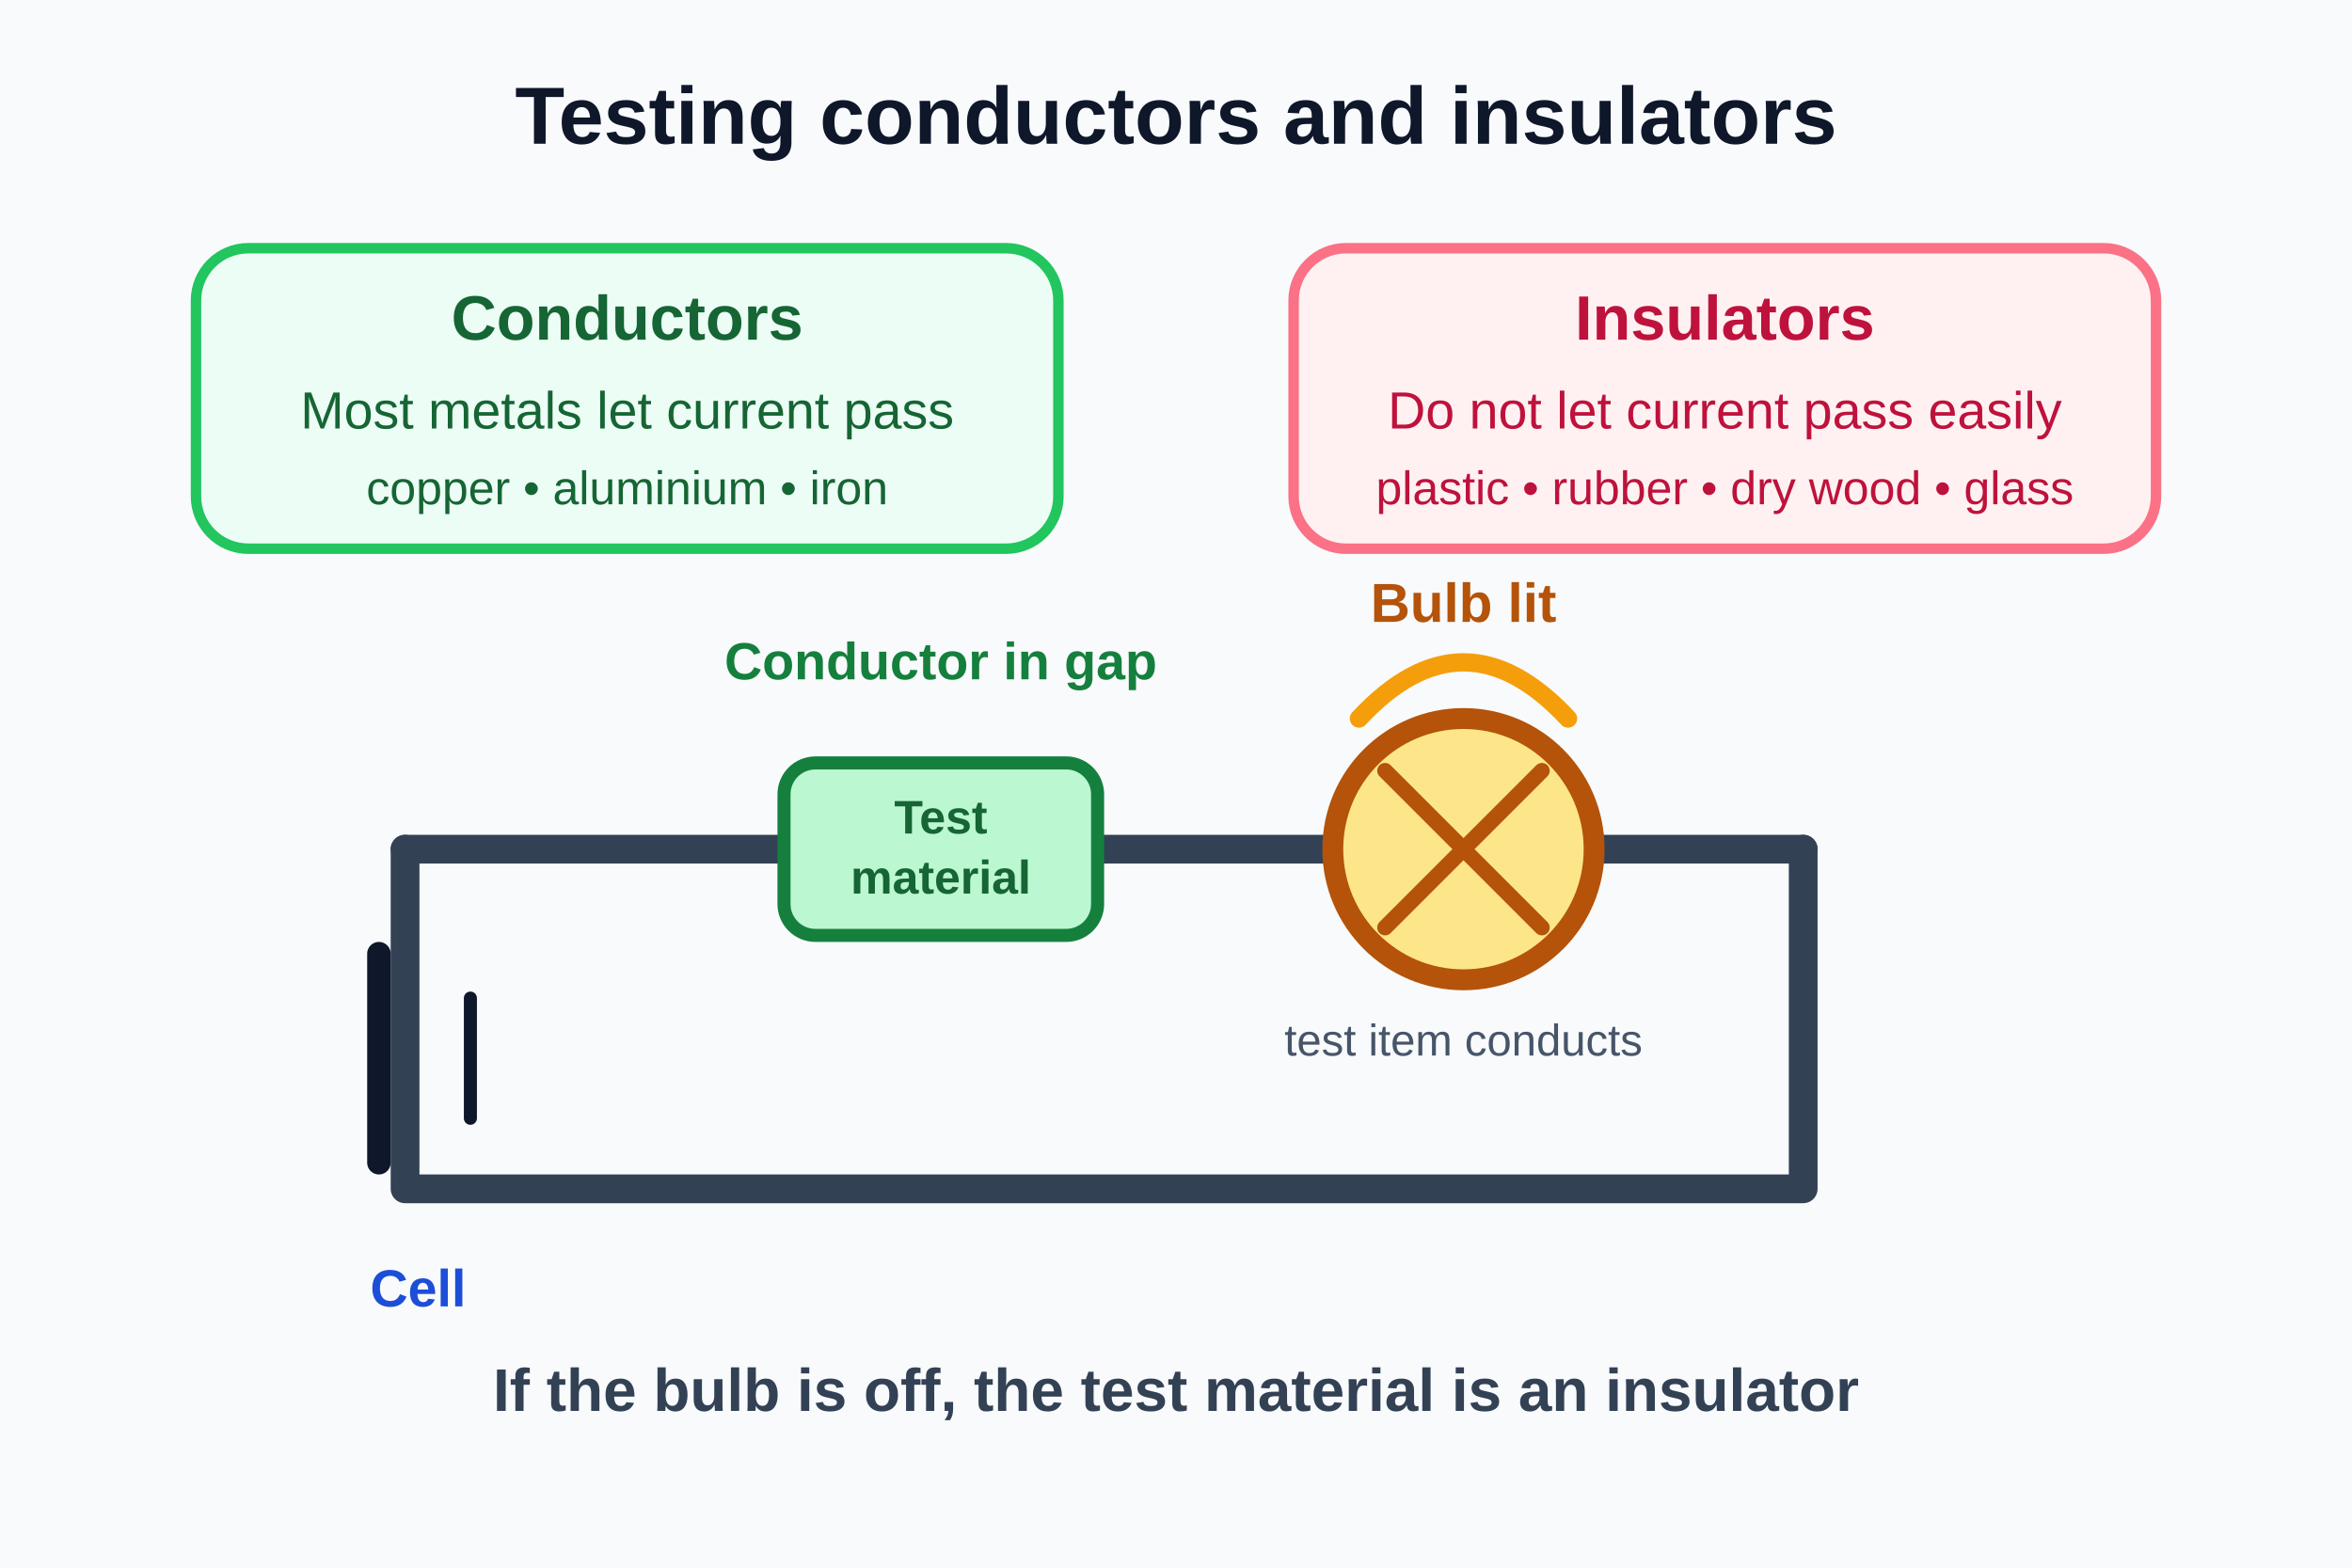
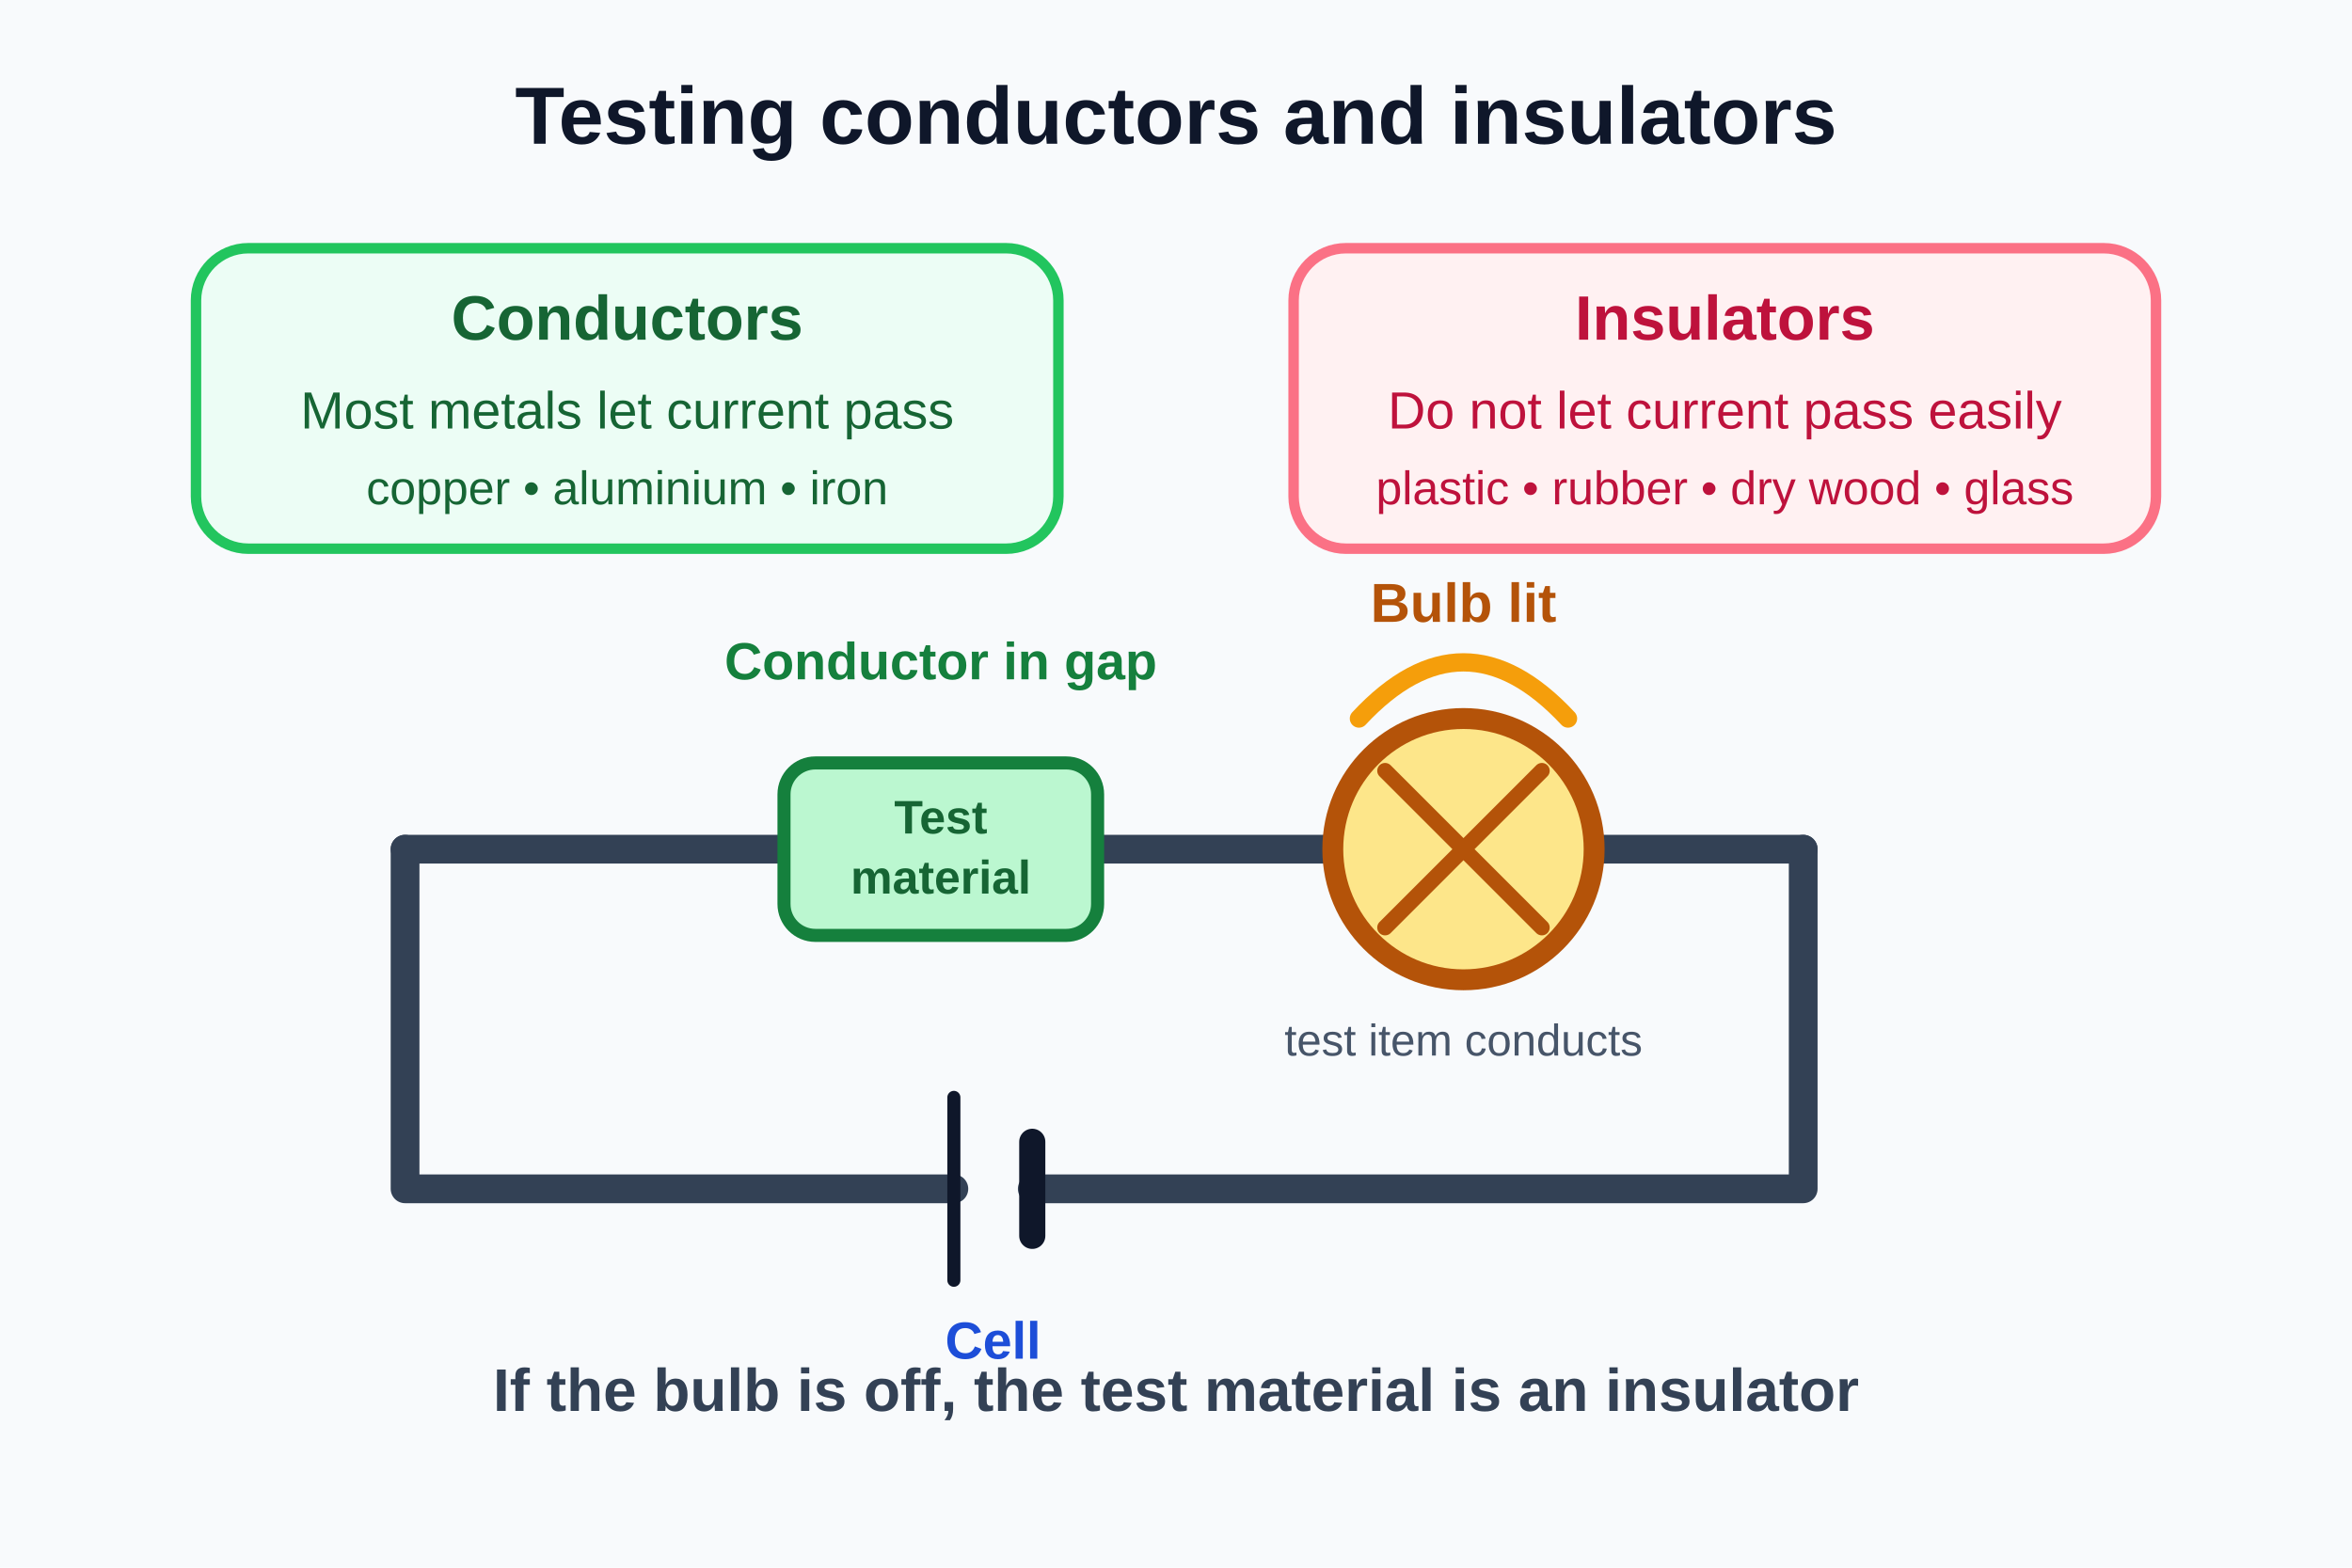
<svg xmlns="http://www.w3.org/2000/svg" aria-labelledby="title desc" viewBox="0 0 900 600">
  <path fill="#f8fafc" d="M0 0h900v600H0z" />
  <text x="450" y="55" fill="#0f172a" font-family="Arial, sans-serif" font-size="31" font-weight="700" text-anchor="middle">Testing conductors and insulators</text>
-   <path fill="none" stroke="#334155" stroke-linecap="round" stroke-linejoin="round" stroke-width="11" d="M155 325v130h535V325" />
+   <path fill="none" stroke="#334155" stroke-linecap="round" stroke-linejoin="round" stroke-width="11" d="M155 325v130h210M395 455h295V325" />
  <path fill="none" stroke="#334155" stroke-linecap="round" stroke-width="11" d="M155 325h145m120 0h90m100 0h80" />
-   <path stroke="#0f172a" stroke-linecap="round" stroke-width="9" d="M145 365v80" />
-   <path stroke="#0f172a" stroke-linecap="round" stroke-width="5" d="M180 382v46" />
-   <text x="160" y="500" fill="#1d4ed8" font-family="Arial, sans-serif" font-size="20" font-weight="700" text-anchor="middle">Cell</text>
+   <path stroke="#0f172a" stroke-linecap="round" stroke-width="5" d="M365 420v70" />
+   <path stroke="#0f172a" stroke-linecap="round" stroke-width="10" d="M395 437v36" />
+   <text x="380" y="520" fill="#1d4ed8" font-family="Arial, sans-serif" font-size="20" font-weight="700" text-anchor="middle">Cell</text>
  <circle cx="560" cy="325" r="50" fill="#fde68a" stroke="#b45309" stroke-width="8" />
  <path stroke="#b45309" stroke-linecap="round" stroke-width="6" d="m530 295 60 60m0-60-60 60" />
  <path fill="none" stroke="#f59e0b" stroke-linecap="round" stroke-width="7" d="M520 275q40-43 80 0" />
  <text x="560" y="238" fill="#b45309" font-family="Arial, sans-serif" font-size="21" font-weight="700" text-anchor="middle">Bulb lit</text>
  <text x="560" y="404" fill="#475569" font-family="Arial, sans-serif" font-size="17" text-anchor="middle">test item conducts</text>
  <rect width="120" height="66" x="300" y="292" fill="#bbf7d0" stroke="#15803d" stroke-width="5" rx="12" />
  <text x="360" y="319" fill="#166534" font-family="Arial, sans-serif" font-size="18" font-weight="700" text-anchor="middle">Test</text>
  <text x="360" y="342" fill="#166534" font-family="Arial, sans-serif" font-size="18" font-weight="700" text-anchor="middle">material</text>
  <text x="360" y="260" fill="#15803d" font-family="Arial, sans-serif" font-size="20" font-weight="700" text-anchor="middle">Conductor in gap</text>
  <rect width="330" height="115" x="75" y="95" fill="#ecfdf5" stroke="#22c55e" stroke-width="4" rx="20" />
  <text x="240" y="130" fill="#166534" font-family="Arial, sans-serif" font-size="24" font-weight="700" text-anchor="middle">Conductors</text>
  <text x="240" y="164" fill="#166534" font-family="Arial, sans-serif" font-size="20" text-anchor="middle">Most metals let current pass</text>
  <text x="240" y="193" fill="#166534" font-family="Arial, sans-serif" font-size="18" text-anchor="middle">copper • aluminium • iron</text>
  <rect width="330" height="115" x="495" y="95" fill="#fff1f2" stroke="#fb7185" stroke-width="4" rx="20" />
  <text x="660" y="130" fill="#be123c" font-family="Arial, sans-serif" font-size="24" font-weight="700" text-anchor="middle">Insulators</text>
  <text x="660" y="164" fill="#be123c" font-family="Arial, sans-serif" font-size="20" text-anchor="middle">Do not let current pass easily</text>
  <text x="660" y="193" fill="#be123c" font-family="Arial, sans-serif" font-size="18" text-anchor="middle">plastic • rubber • dry wood • glass</text>
  <text x="450" y="540" fill="#334155" font-family="Arial, sans-serif" font-size="23" font-weight="700" text-anchor="middle">If the bulb is off, the test material is an insulator</text>
</svg>
